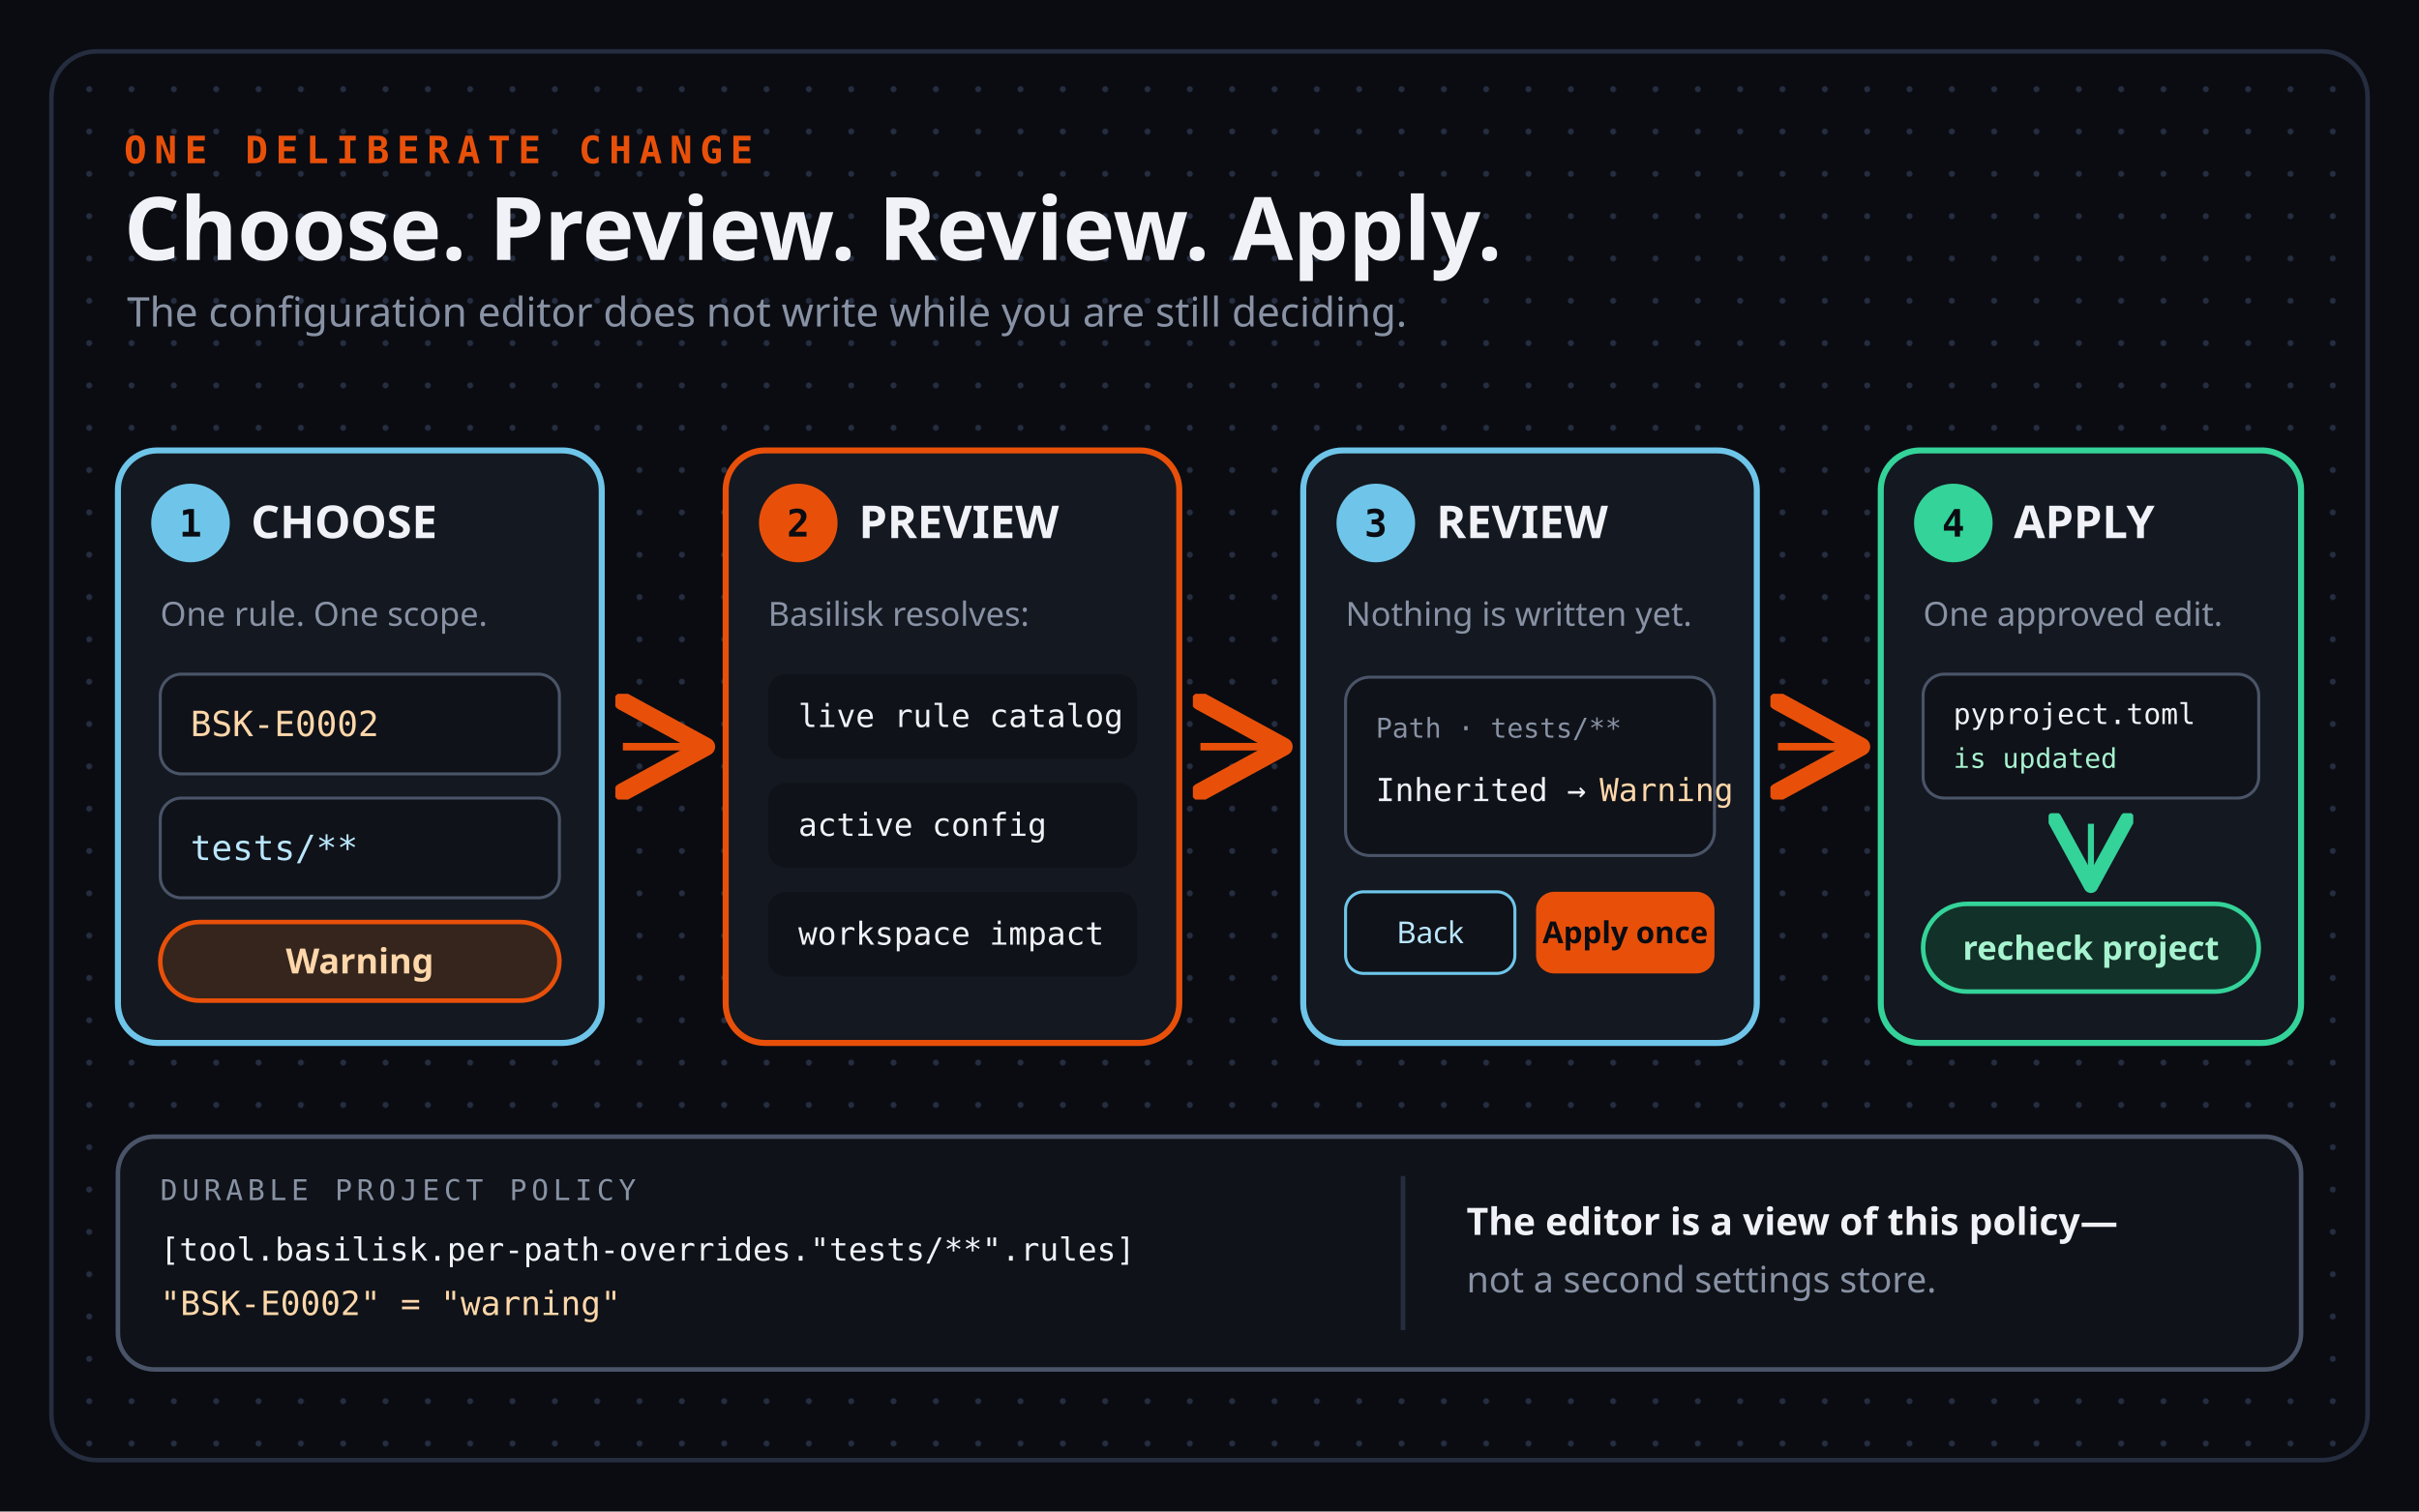
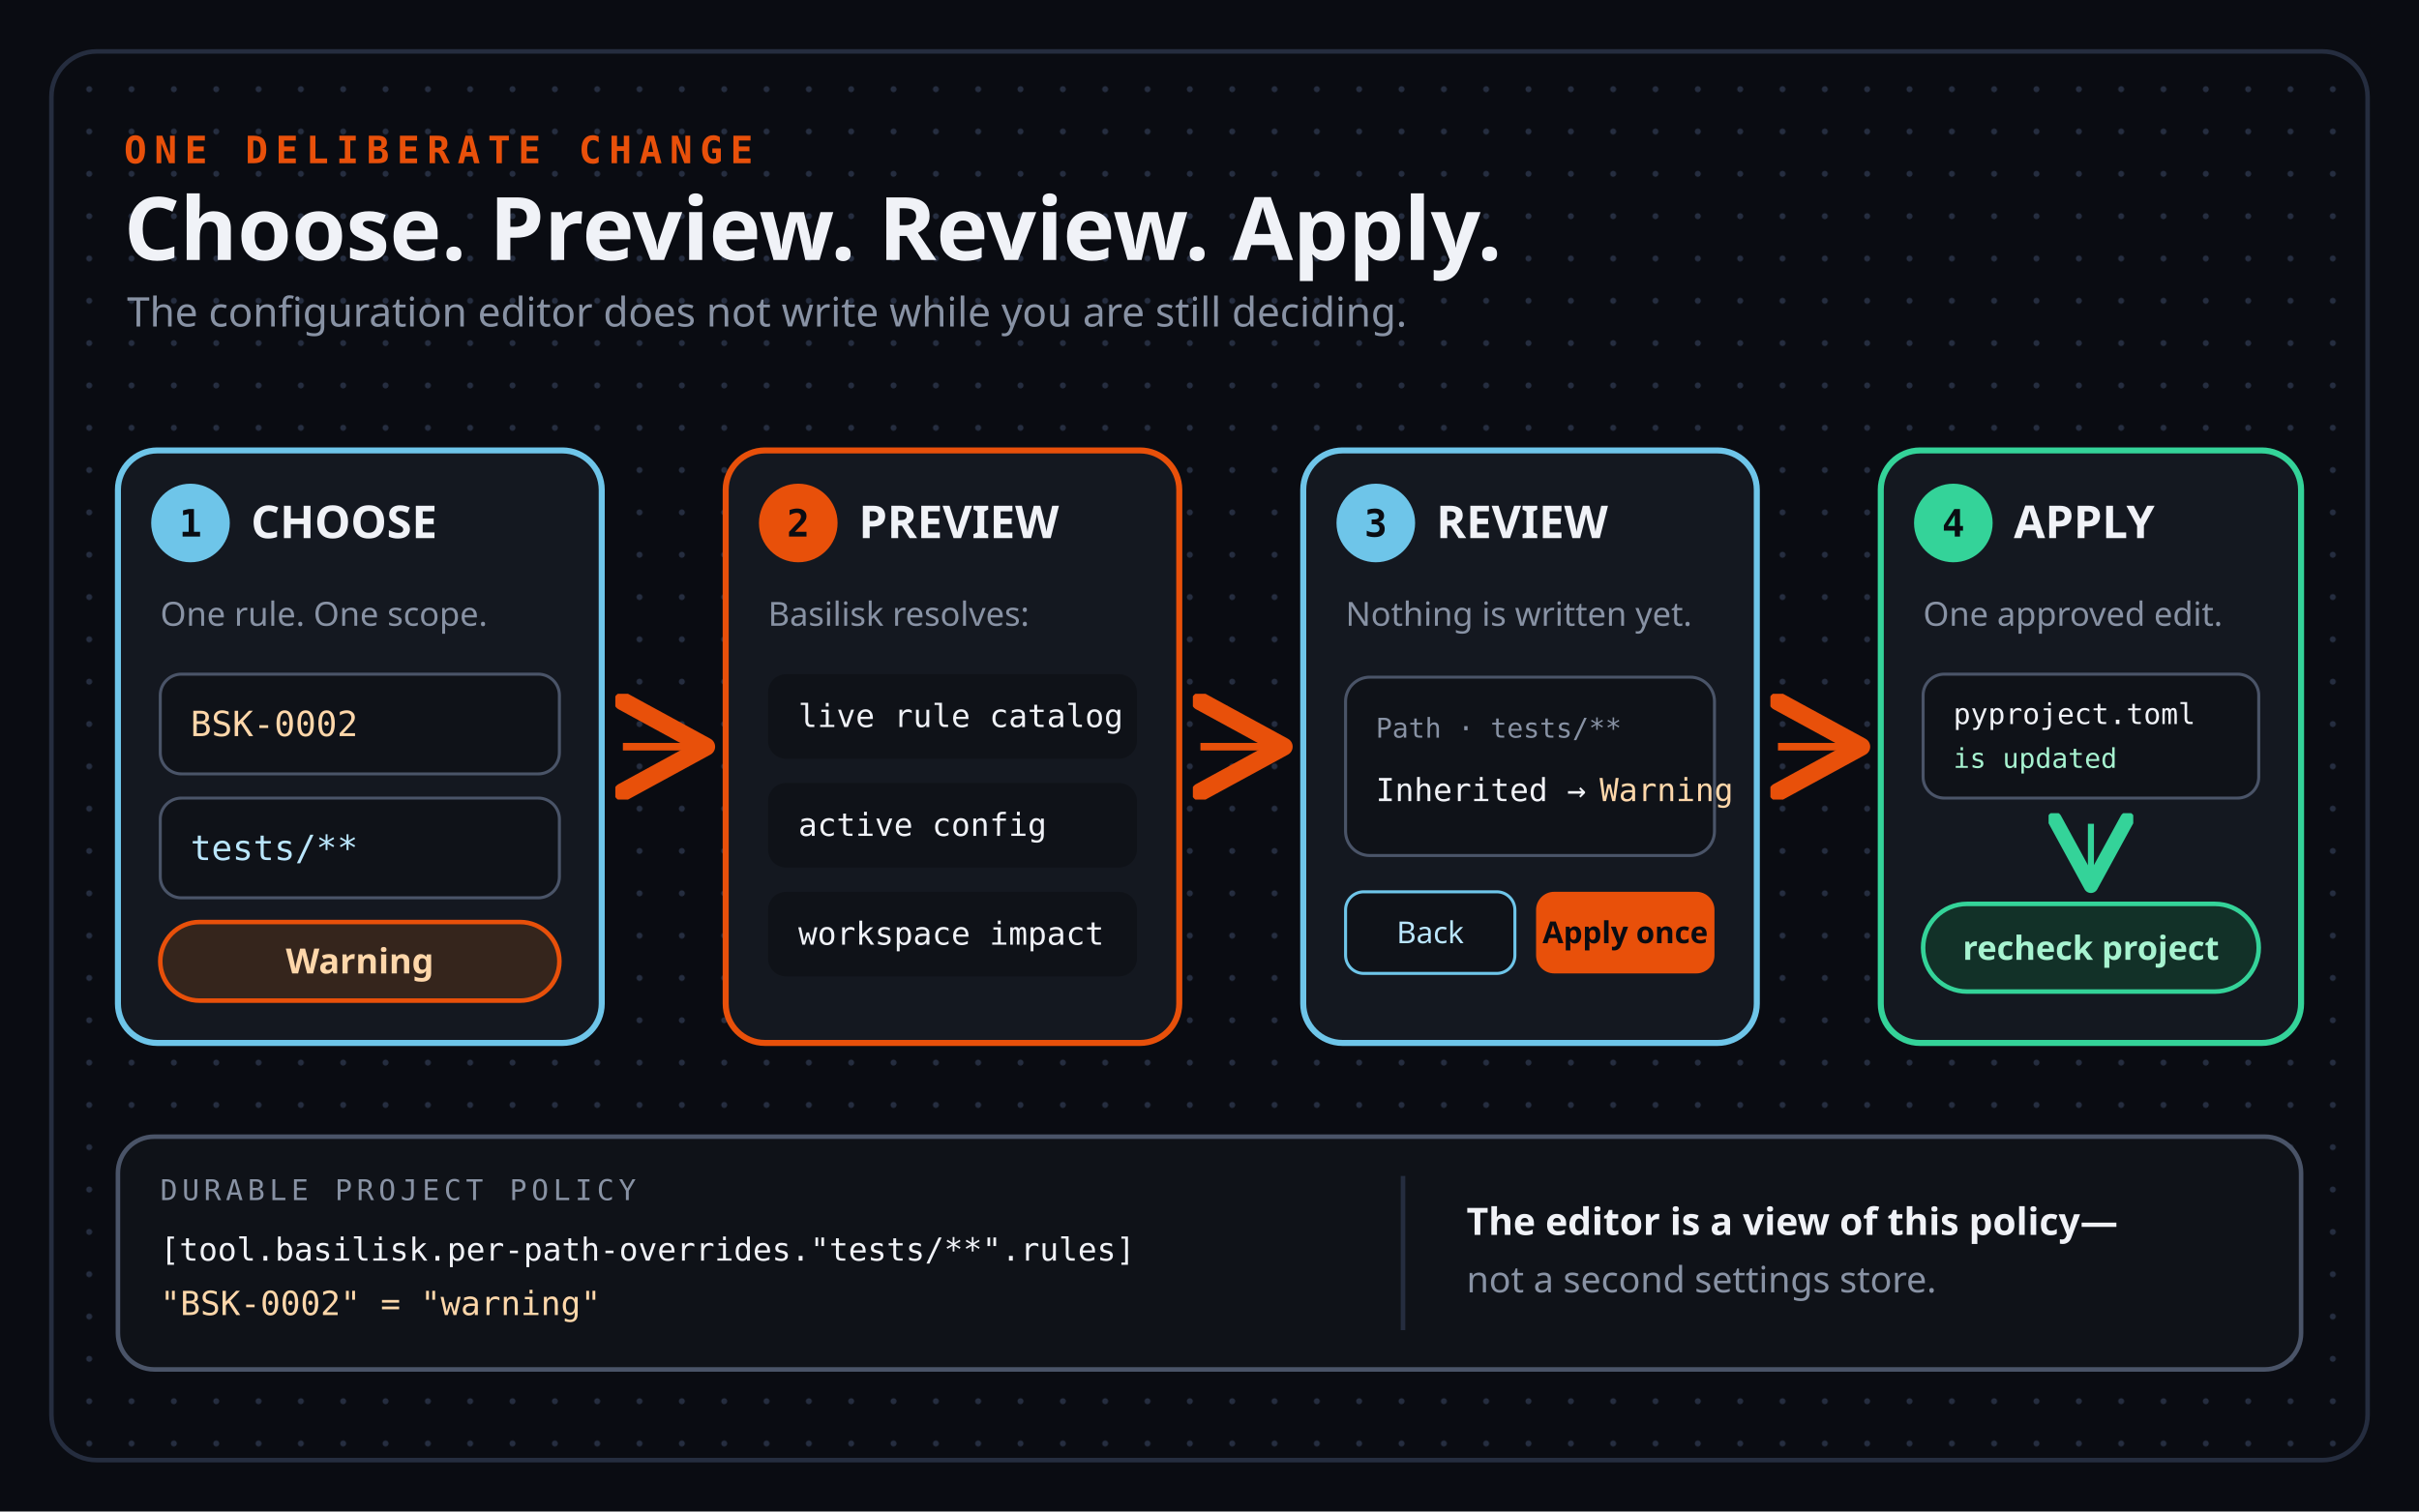
<svg xmlns="http://www.w3.org/2000/svg" width="1600" height="1000" viewBox="0 0 1600 1000" role="img" aria-labelledby="title description">
  <defs>
    <pattern id="dots" width="28" height="28" patternUnits="userSpaceOnUse">
      <circle cx="3" cy="3" r="2" fill="#252d3f" />
    </pattern>
    <marker id="arrow" markerWidth="14" markerHeight="14" refX="11" refY="7" orient="auto">
      <path d="M1 1L12 7L1 13" fill="none" stroke="#e8500a" stroke-width="2.4" stroke-linecap="round" stroke-linejoin="round" />
    </marker>
    <marker id="arrow-green" markerWidth="14" markerHeight="14" refX="11" refY="7" orient="auto">
      <path d="M1 1L12 7L1 13" fill="none" stroke="#34d399" stroke-width="2.4" stroke-linecap="round" stroke-linejoin="round" />
    </marker>
  </defs>
  <rect width="1600" height="1000" fill="#0a0c12" />
  <rect x="34" y="34" width="1532" height="932" rx="30" fill="url(#dots)" stroke="#252d3f" stroke-width="3" />
  <text x="82" y="108" fill="#e8500a" font-family="'JetBrains Mono',monospace" font-size="25" font-weight="700" letter-spacing="5">ONE DELIBERATE CHANGE</text>
  <text x="82" y="172" fill="#f0f2f7" font-family="'Space Grotesk',system-ui,sans-serif" font-size="58" font-weight="800">Choose. Preview. Review. Apply.</text>
  <text x="84" y="216" fill="#8892a4" font-family="'Space Grotesk',system-ui,sans-serif" font-size="27">The configuration editor does not write while you are still deciding.</text>
  <g transform="translate(78 298)">
    <rect width="320" height="392" rx="26" fill="#141820" stroke="#6ec5e9" stroke-width="4" />
    <circle cx="48" cy="48" r="26" fill="#6ec5e9" />
    <text x="48" y="57" text-anchor="middle" fill="#0a0c12" font-family="'JetBrains Mono',monospace" font-size="25" font-weight="800">1</text>
    <text x="88" y="58" fill="#f0f2f7" font-family="'Space Grotesk',system-ui,sans-serif" font-size="30" font-weight="750">CHOOSE</text>
    <text x="28" y="116" fill="#8892a4" font-family="'Space Grotesk',system-ui,sans-serif" font-size="22">One rule. One scope.</text>
    <rect x="28" y="148" width="264" height="66" rx="14" fill="#0f1218" stroke="#4a5468" stroke-width="2" />
-     <text x="48" y="189" fill="#fed7aa" font-family="'JetBrains Mono',monospace" font-size="23">BSK-E0002</text>
+     <text x="48" y="189" fill="#fed7aa" font-family="'JetBrains Mono',monospace" font-size="23">BSK-0002</text>
    <rect x="28" y="230" width="264" height="66" rx="14" fill="#0f1218" stroke="#4a5468" stroke-width="2" />
    <text x="48" y="271" fill="#bae6fd" font-family="'JetBrains Mono',monospace" font-size="23">tests/**</text>
    <rect x="28" y="312" width="264" height="52" rx="26" fill="#35251c" stroke="#e8500a" stroke-width="3" />
    <text x="160" y="346" text-anchor="middle" fill="#fed7aa" font-family="'Space Grotesk',system-ui,sans-serif" font-size="23" font-weight="700">Warning</text>
  </g>
  <path d="M412 494H462" fill="none" stroke="#e8500a" stroke-width="5" marker-end="url(#arrow)" />
  <g transform="translate(480 298)">
    <rect width="300" height="392" rx="26" fill="#141820" stroke="#e8500a" stroke-width="4" />
    <circle cx="48" cy="48" r="26" fill="#e8500a" />
    <text x="48" y="57" text-anchor="middle" fill="#0a0c12" font-family="'JetBrains Mono',monospace" font-size="25" font-weight="800">2</text>
    <text x="88" y="58" fill="#f0f2f7" font-family="'Space Grotesk',system-ui,sans-serif" font-size="30" font-weight="750">PREVIEW</text>
    <text x="28" y="116" fill="#8892a4" font-family="'Space Grotesk',system-ui,sans-serif" font-size="22">Basilisk resolves:</text>
    <g font-family="'JetBrains Mono',monospace" font-size="21">
      <rect x="28" y="148" width="244" height="56" rx="12" fill="#0f1218" />
      <text x="48" y="183" fill="#f0f2f7">live rule catalog</text>
      <rect x="28" y="220" width="244" height="56" rx="12" fill="#0f1218" />
      <text x="48" y="255" fill="#f0f2f7">active config</text>
      <rect x="28" y="292" width="244" height="56" rx="12" fill="#0f1218" />
      <text x="48" y="327" fill="#f0f2f7">workspace impact</text>
    </g>
  </g>
  <path d="M794 494H844" fill="none" stroke="#e8500a" stroke-width="5" marker-end="url(#arrow)" />
  <g transform="translate(862 298)">
    <rect width="300" height="392" rx="26" fill="#141820" stroke="#6ec5e9" stroke-width="4" />
    <circle cx="48" cy="48" r="26" fill="#6ec5e9" />
    <text x="48" y="57" text-anchor="middle" fill="#0a0c12" font-family="'JetBrains Mono',monospace" font-size="25" font-weight="800">3</text>
    <text x="88" y="58" fill="#f0f2f7" font-family="'Space Grotesk',system-ui,sans-serif" font-size="30" font-weight="750">REVIEW</text>
    <text x="28" y="116" fill="#8892a4" font-family="'Space Grotesk',system-ui,sans-serif" font-size="22">Nothing is written yet.</text>
    <rect x="28" y="150" width="244" height="118" rx="16" fill="#0f1218" stroke="#4a5468" stroke-width="2" />
    <text x="48" y="190" fill="#8892a4" font-family="'JetBrains Mono',monospace" font-size="18">Path · tests/**</text>
    <text x="48" y="232" fill="#f0f2f7" font-family="'JetBrains Mono',monospace" font-size="21">Inherited →</text>
    <text x="196" y="232" fill="#fed7aa" font-family="'JetBrains Mono',monospace" font-size="21">Warning</text>
    <rect x="28" y="292" width="112" height="54" rx="12" fill="#0f1218" stroke="#6ec5e9" stroke-width="2" />
    <text x="84" y="326" text-anchor="middle" fill="#bae6fd" font-family="'Space Grotesk',system-ui,sans-serif" font-size="20">Back</text>
    <rect x="154" y="292" width="118" height="54" rx="12" fill="#e8500a" />
    <text x="213" y="326" text-anchor="middle" fill="#0a0c12" font-family="'Space Grotesk',system-ui,sans-serif" font-size="20" font-weight="750">Apply once</text>
  </g>
  <path d="M1176 494H1226" fill="none" stroke="#e8500a" stroke-width="5" marker-end="url(#arrow)" />
  <g transform="translate(1244 298)">
    <rect width="278" height="392" rx="26" fill="#141820" stroke="#34d399" stroke-width="4" />
    <circle cx="48" cy="48" r="26" fill="#34d399" />
    <text x="48" y="57" text-anchor="middle" fill="#0a0c12" font-family="'JetBrains Mono',monospace" font-size="25" font-weight="800">4</text>
    <text x="88" y="58" fill="#f0f2f7" font-family="'Space Grotesk',system-ui,sans-serif" font-size="30" font-weight="750">APPLY</text>
    <text x="28" y="116" fill="#8892a4" font-family="'Space Grotesk',system-ui,sans-serif" font-size="22">One approved edit.</text>
    <rect x="28" y="148" width="222" height="82" rx="14" fill="#0f1218" stroke="#4a5468" stroke-width="2" />
    <text x="48" y="181" fill="#f0f2f7" font-family="'JetBrains Mono',monospace" font-size="19">pyproject.toml</text>
    <text x="48" y="210" fill="#a7f3d0" font-family="'JetBrains Mono',monospace" font-size="18">is updated</text>
    <path d="M139 247V284" fill="none" stroke="#34d399" stroke-width="4" marker-end="url(#arrow-green)" />
    <rect x="28" y="300" width="222" height="58" rx="29" fill="#123128" stroke="#34d399" stroke-width="3" />
    <text x="139" y="337" text-anchor="middle" fill="#a7f3d0" font-family="'Space Grotesk',system-ui,sans-serif" font-size="22" font-weight="700">recheck project</text>
  </g>
  <g transform="translate(78 752)">
    <rect width="1444" height="154" rx="24" fill="#0f1218" stroke="#4a5468" stroke-width="3" />
    <text x="28" y="42" fill="#8892a4" font-family="'JetBrains Mono',monospace" font-size="19" letter-spacing="3">DURABLE PROJECT POLICY</text>
    <text x="28" y="82" fill="#f0f2f7" font-family="'JetBrains Mono',monospace" font-size="21">[tool.basilisk.per-path-overrides."tests/**".rules]</text>
-     <text x="28" y="118" fill="#fed7aa" font-family="'JetBrains Mono',monospace" font-size="22">"BSK-E0002" = "warning"</text>
+     <text x="28" y="118" fill="#fed7aa" font-family="'JetBrains Mono',monospace" font-size="22">"BSK-0002" = "warning"</text>
    <line x1="850" y1="26" x2="850" y2="128" stroke="#252d3f" stroke-width="3" />
    <text x="892" y="65" fill="#f0f2f7" font-family="'Space Grotesk',system-ui,sans-serif" font-size="25" font-weight="700">The editor is a view of this policy—</text>
    <text x="892" y="103" fill="#8892a4" font-family="'Space Grotesk',system-ui,sans-serif" font-size="24">not a second settings store.</text>
  </g>
</svg>
